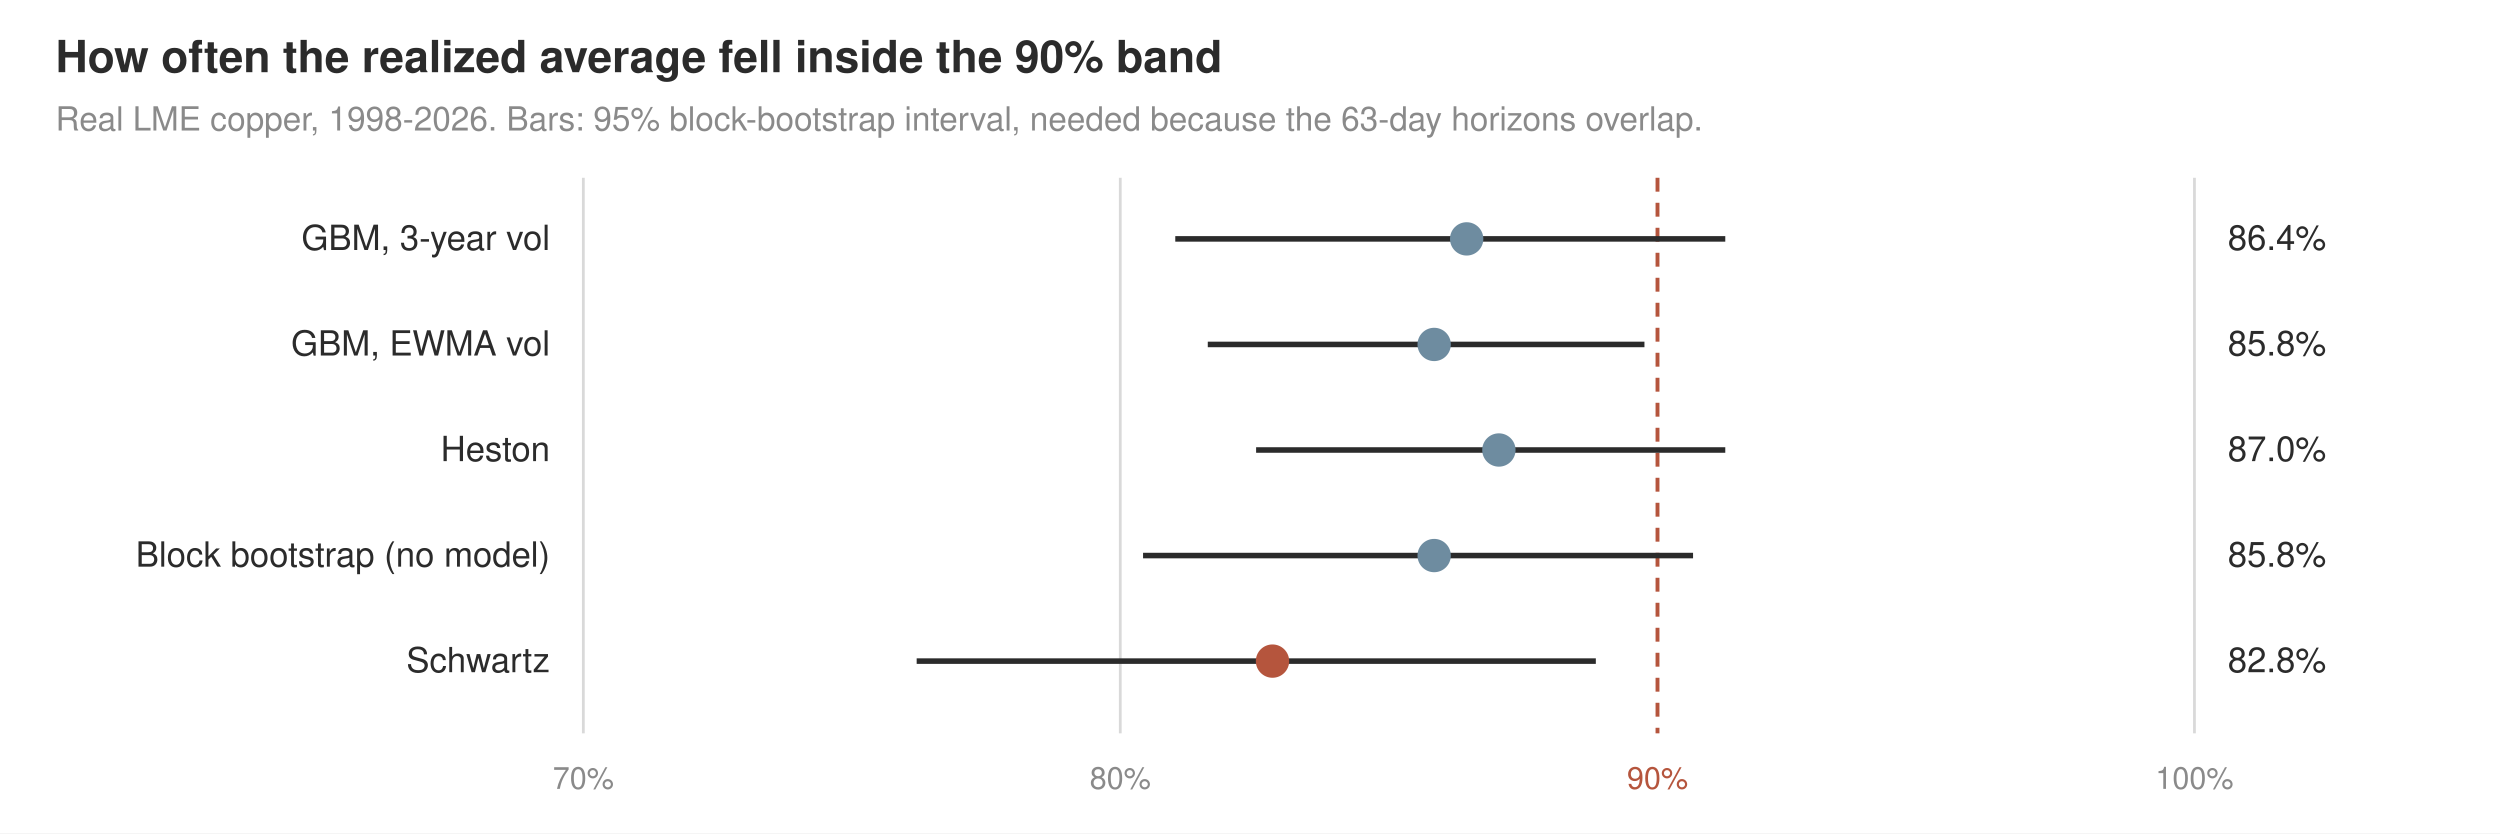
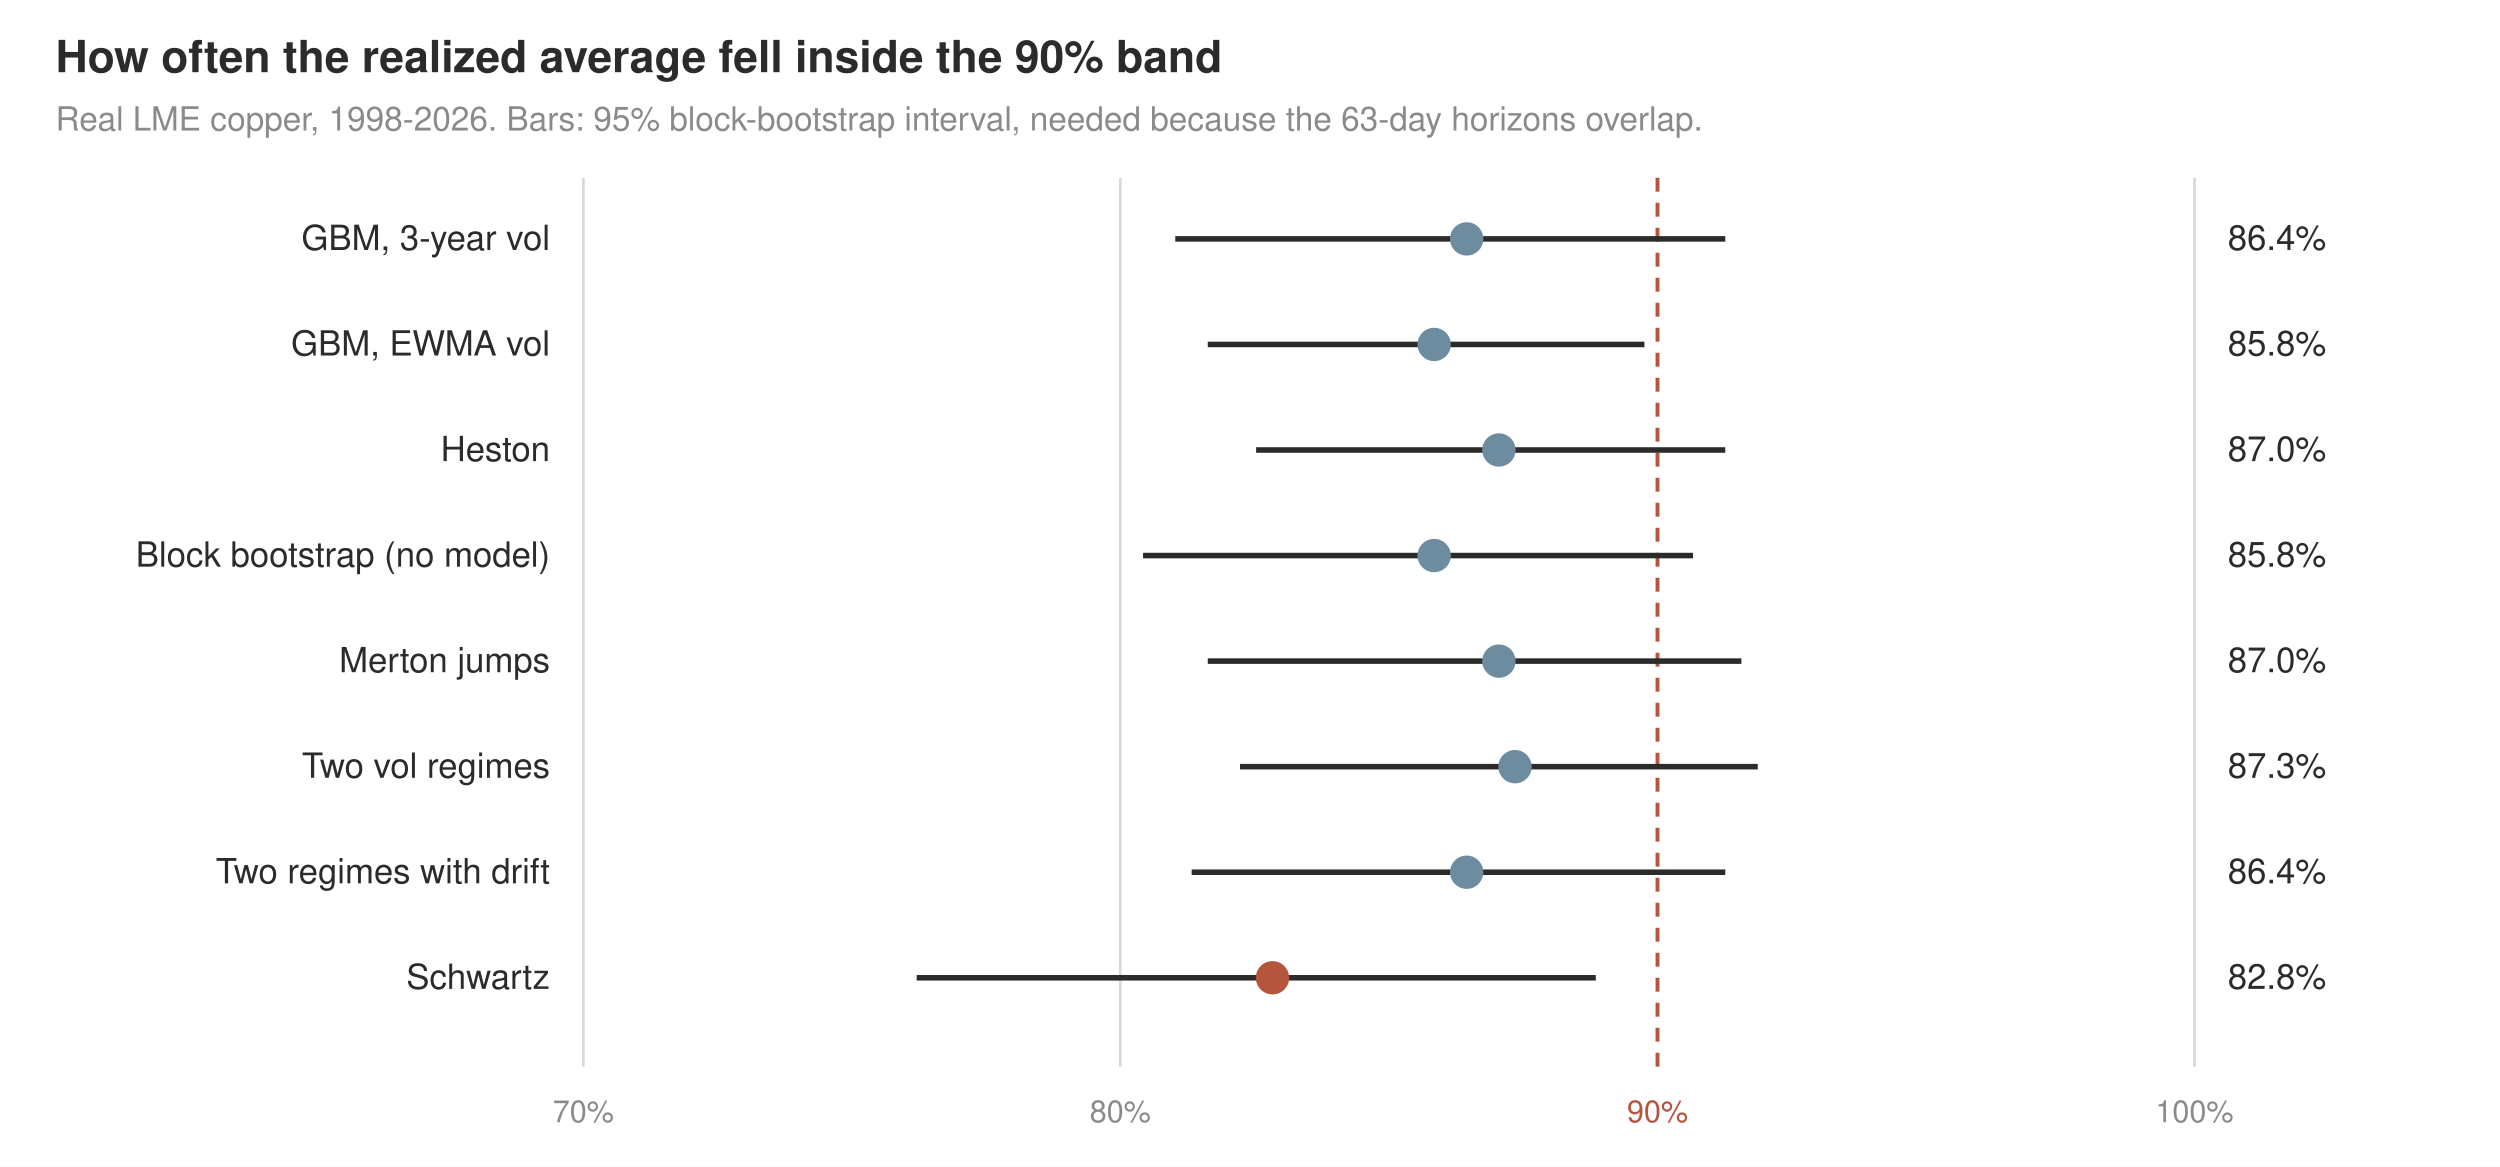
- <svg xmlns="http://www.w3.org/2000/svg" width="900" height="300" viewBox="0 0 900 300" font-family="Segoe UI, Helvetica, Arial, sans-serif">
-   <rect width="900" height="300" fill="#FFFFFF" />
+ <svg xmlns="http://www.w3.org/2000/svg" width="900" height="420" viewBox="0 0 900 420" font-family="Segoe UI, Helvetica, Arial, sans-serif">
+   <rect width="900" height="420" fill="#FFFFFF" />
  <text x="20.0" y="26.0" font-size="16" fill="#2B2B2B" text-anchor="start" font-weight="600">How often the realized average fell inside the 90% band</text>
  <text x="20.0" y="47.0" font-size="12" fill="#8A8A8A" text-anchor="start" font-weight="normal">Real LME copper, 1998-2026. Bars: 95% block-bootstrap interval, needed because the 63-day horizons overlap.</text>
-   <line x1="210.0" y1="64.0" x2="210.0" y2="264.0" stroke="#D9D9D9" stroke-width="1" />
-   <text x="210.0" y="284.0" font-size="11" fill="#8A8A8A" text-anchor="middle" font-weight="normal">70%</text>
-   <line x1="403.3" y1="64.0" x2="403.3" y2="264.0" stroke="#D9D9D9" stroke-width="1" />
-   <text x="403.3" y="284.0" font-size="11" fill="#8A8A8A" text-anchor="middle" font-weight="normal">80%</text>
-   <line x1="596.7" y1="64.0" x2="596.7" y2="264.0" stroke="#B5553D" stroke-width="1.4" stroke-dasharray="5,4" />
-   <text x="596.7" y="284.0" font-size="11" fill="#B5553D" text-anchor="middle" font-weight="normal">90%</text>
-   <line x1="790.0" y1="64.0" x2="790.0" y2="264.0" stroke="#D9D9D9" stroke-width="1" />
-   <text x="790.0" y="284.0" font-size="11" fill="#8A8A8A" text-anchor="middle" font-weight="normal">100%</text>
+   <line x1="210.0" y1="64.0" x2="210.0" y2="384.0" stroke="#D9D9D9" stroke-width="1" />
+   <text x="210.0" y="404.0" font-size="11" fill="#8A8A8A" text-anchor="middle" font-weight="normal">70%</text>
+   <line x1="403.3" y1="64.0" x2="403.3" y2="384.0" stroke="#D9D9D9" stroke-width="1" />
+   <text x="403.3" y="404.0" font-size="11" fill="#8A8A8A" text-anchor="middle" font-weight="normal">80%</text>
+   <line x1="596.7" y1="64.0" x2="596.7" y2="384.0" stroke="#B5553D" stroke-width="1.4" stroke-dasharray="5,4" />
+   <text x="596.7" y="404.0" font-size="11" fill="#B5553D" text-anchor="middle" font-weight="normal">90%</text>
+   <line x1="790.0" y1="64.0" x2="790.0" y2="384.0" stroke="#D9D9D9" stroke-width="1" />
+   <text x="790.0" y="404.0" font-size="11" fill="#8A8A8A" text-anchor="middle" font-weight="normal">100%</text>
  <text x="198.0" y="90.0" font-size="12.5" fill="#2B2B2B" text-anchor="end" font-weight="normal">GBM, 3-year vol</text>
  <line x1="423.1" y1="86.0" x2="621.1" y2="86.0" stroke="#2B2B2B" stroke-width="2" />
  <circle cx="528.0" cy="86.0" r="6" fill="#6E8CA0" fill-opacity="1.0" />
  <text x="802.0" y="90.0" font-size="12.5" fill="#2B2B2B" text-anchor="start" font-weight="normal">86.4%</text>
  <text x="198.0" y="128.0" font-size="12.5" fill="#2B2B2B" text-anchor="end" font-weight="normal">GBM, EWMA vol</text>
  <line x1="434.8" y1="124.0" x2="592.0" y2="124.0" stroke="#2B2B2B" stroke-width="2" />
  <circle cx="516.3" cy="124.0" r="6" fill="#6E8CA0" fill-opacity="1.0" />
  <text x="802.0" y="128.0" font-size="12.5" fill="#2B2B2B" text-anchor="start" font-weight="normal">85.8%</text>
  <text x="198.0" y="166.0" font-size="12.5" fill="#2B2B2B" text-anchor="end" font-weight="normal">Heston</text>
  <line x1="452.2" y1="162.0" x2="621.1" y2="162.0" stroke="#2B2B2B" stroke-width="2" />
  <circle cx="539.6" cy="162.0" r="6" fill="#6E8CA0" fill-opacity="1.0" />
  <text x="802.0" y="166.0" font-size="12.5" fill="#2B2B2B" text-anchor="start" font-weight="normal">87.0%</text>
  <text x="198.0" y="204.0" font-size="12.5" fill="#2B2B2B" text-anchor="end" font-weight="normal">Block bootstrap (no model)</text>
  <line x1="411.5" y1="200.0" x2="609.5" y2="200.0" stroke="#2B2B2B" stroke-width="2" />
  <circle cx="516.3" cy="200.0" r="6" fill="#6E8CA0" fill-opacity="1.0" />
  <text x="802.0" y="204.0" font-size="12.5" fill="#2B2B2B" text-anchor="start" font-weight="normal">85.8%</text>
-   <text x="198.0" y="242.0" font-size="12.5" fill="#2B2B2B" text-anchor="end" font-weight="normal">Schwartz</text>
-   <line x1="330.0" y1="238.0" x2="574.5" y2="238.0" stroke="#2B2B2B" stroke-width="2" />
-   <circle cx="458.1" cy="238.0" r="6" fill="#B5553D" fill-opacity="1.0" />
-   <text x="802.0" y="242.0" font-size="12.5" fill="#2B2B2B" text-anchor="start" font-weight="normal">82.8%</text>
+   <text x="198.0" y="242.0" font-size="12.5" fill="#2B2B2B" text-anchor="end" font-weight="normal">Merton jumps</text>
+   <line x1="434.8" y1="238.0" x2="626.9" y2="238.0" stroke="#2B2B2B" stroke-width="2" />
+   <circle cx="539.6" cy="238.0" r="6" fill="#6E8CA0" fill-opacity="1.0" />
+   <text x="802.0" y="242.0" font-size="12.5" fill="#2B2B2B" text-anchor="start" font-weight="normal">87.0%</text>
+   <text x="198.0" y="280.0" font-size="12.5" fill="#2B2B2B" text-anchor="end" font-weight="normal">Two vol regimes</text>
+   <line x1="446.4" y1="276.0" x2="632.8" y2="276.0" stroke="#2B2B2B" stroke-width="2" />
+   <circle cx="545.4" cy="276.0" r="6" fill="#6E8CA0" fill-opacity="1.0" />
+   <text x="802.0" y="280.0" font-size="12.5" fill="#2B2B2B" text-anchor="start" font-weight="normal">87.3%</text>
+   <text x="198.0" y="318.0" font-size="12.5" fill="#2B2B2B" text-anchor="end" font-weight="normal">Two regimes with drift</text>
+   <line x1="429.0" y1="314.0" x2="621.1" y2="314.0" stroke="#2B2B2B" stroke-width="2" />
+   <circle cx="528.0" cy="314.0" r="6" fill="#6E8CA0" fill-opacity="1.0" />
+   <text x="802.0" y="318.0" font-size="12.5" fill="#2B2B2B" text-anchor="start" font-weight="normal">86.4%</text>
+   <text x="198.0" y="356.0" font-size="12.5" fill="#2B2B2B" text-anchor="end" font-weight="normal">Schwartz</text>
+   <line x1="330.0" y1="352.0" x2="574.5" y2="352.0" stroke="#2B2B2B" stroke-width="2" />
+   <circle cx="458.1" cy="352.0" r="6" fill="#B5553D" fill-opacity="1.0" />
+   <text x="802.0" y="356.0" font-size="12.5" fill="#2B2B2B" text-anchor="start" font-weight="normal">82.8%</text>
</svg>
